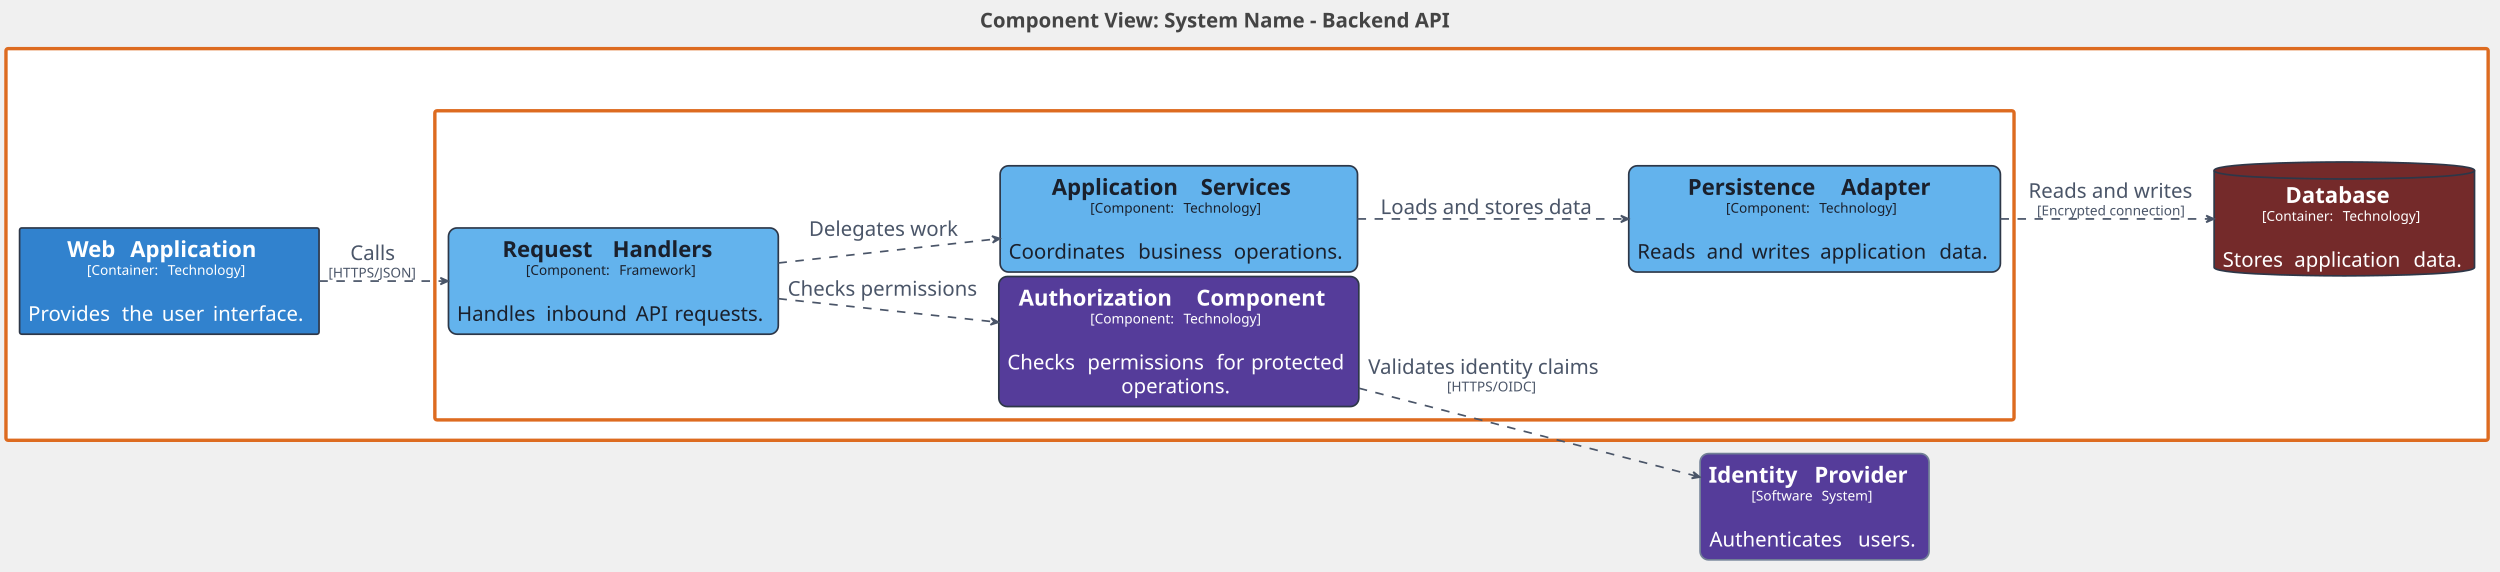
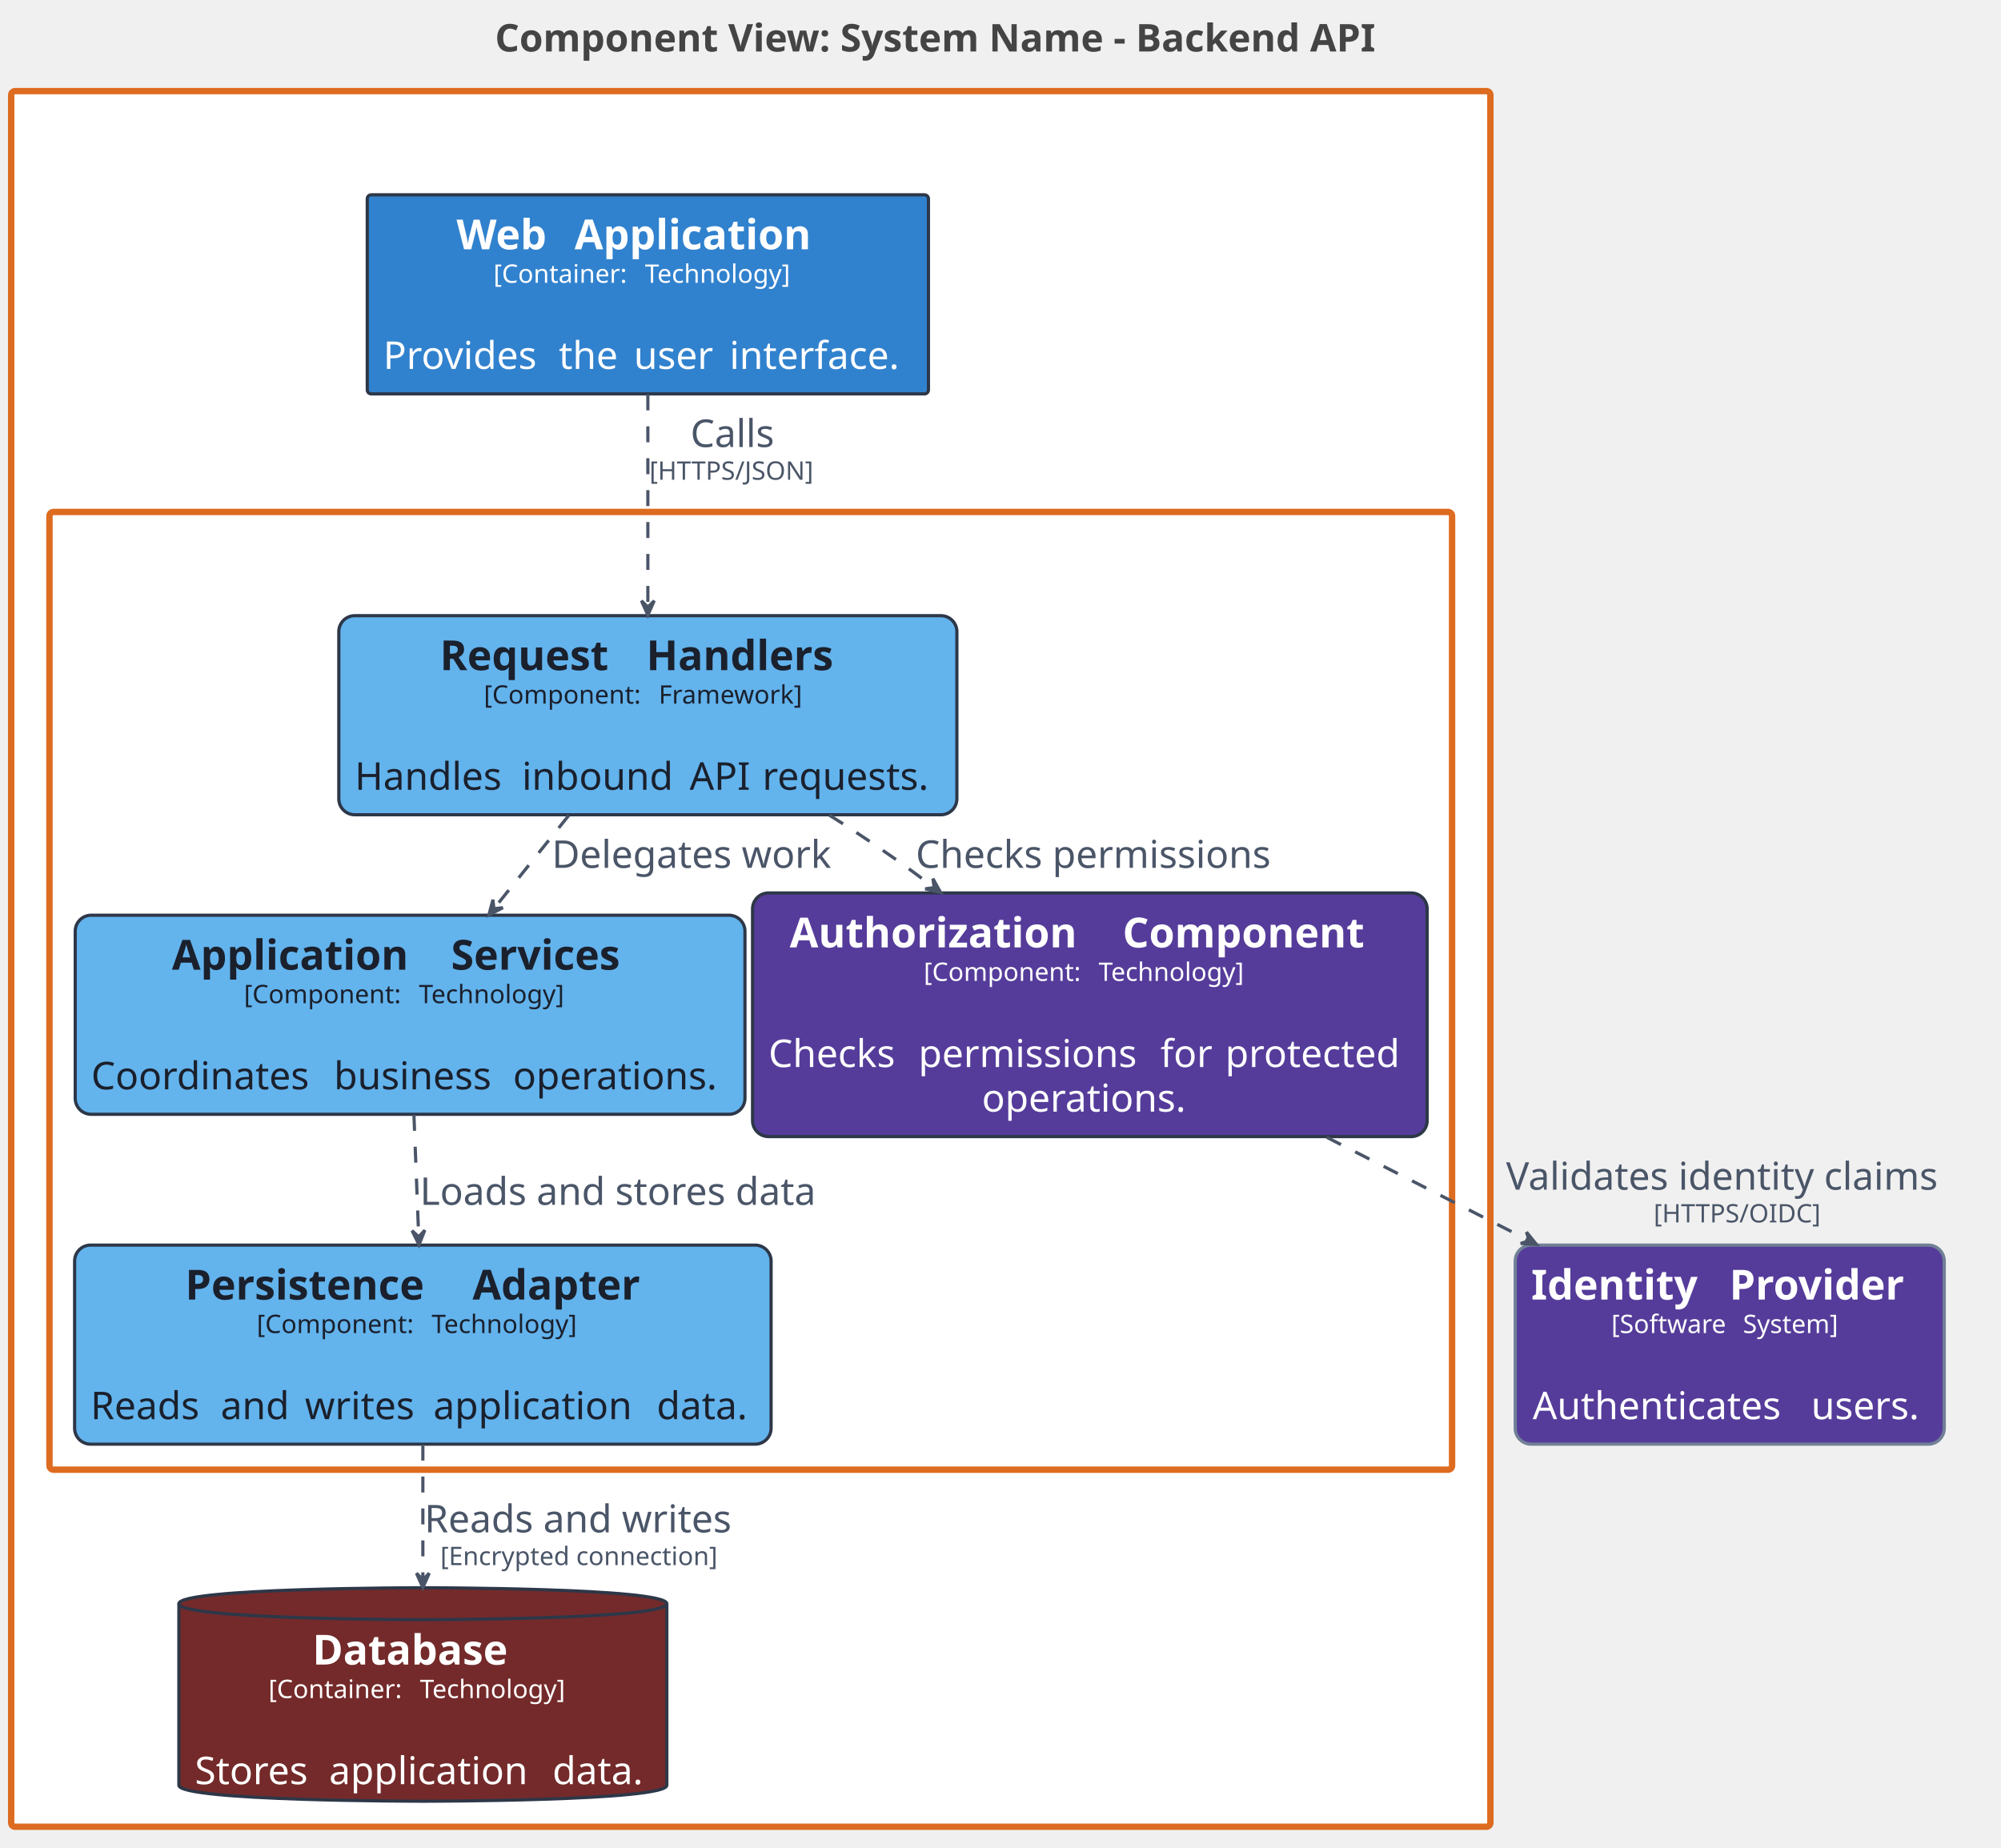
- <svg xmlns="http://www.w3.org/2000/svg" contentStyleType="text/css" data-diagram-type="DESCRIPTION" height="671px" preserveAspectRatio="none" style="width:2936px;height:671px;background:#FFFFFF;" version="1.1" viewBox="0 0 2936 671" width="2936px" zoomAndPan="magnify">
+ <svg xmlns="http://www.w3.org/2000/svg" contentStyleType="text/css" data-diagram-type="DESCRIPTION" height="1158px" preserveAspectRatio="none" style="width:1254px;height:1158px;background:#FFFFFF;" version="1.1" viewBox="0 0 1254 1158" width="1254px" zoomAndPan="magnify">
  <defs />
  <g>
    <g class="title" data-source-line="1">
-       <text fill="#444444" font-family="sans-serif" font-size="24" font-weight="700" lengthAdjust="spacing" textLength="627.492" x="1150.789" y="32.277">Component View: System Name - Backend API</text>
+       <text fill="#444444" font-family="sans-serif" font-size="24" font-weight="700" lengthAdjust="spacing" textLength="627.492" x="310.195" y="32.277">Component View: System Name - Backend API</text>
    </g>
    <g class="cluster" data-qualified-name="System Name.n.size.16..Software System...size." data-source-line="111" id="ent0003">
-       <rect fill="#FFFFFF" height="460" rx="2.5" ry="2.5" style="stroke:#DD6B20;stroke-width:4;" width="2915.07" x="7" y="57.098" />
-       <text fill="#FFFFFF" font-family="sans-serif" font-size="24" font-weight="700" lengthAdjust="spacing" textLength="185.894" x="1371.588" y="81.375">System Name</text>
-       <text fill="#FFFFFF" font-family="sans-serif" font-size="16" font-weight="700" lengthAdjust="spacing" textLength="168.289" x="1380.39" y="101.887">[Software System]</text>
+       <rect fill="#FFFFFF" height="1087.77" rx="2.5" ry="2.5" style="stroke:#DD6B20;stroke-width:4;" width="927" x="7" y="57.098" />
+       <text fill="#FFFFFF" font-family="sans-serif" font-size="24" font-weight="700" lengthAdjust="spacing" textLength="185.894" x="377.553" y="81.375">System Name</text>
+       <text fill="#FFFFFF" font-family="sans-serif" font-size="16" font-weight="700" lengthAdjust="spacing" textLength="168.289" x="386.356" y="101.887">[Software System]</text>
    </g>
    <g class="cluster" data-qualified-name="System Name.n.size.16..Software System...size..Backend API.n.size.16..Container. Technology...size." data-source-line="112" id="ent0004">
-       <rect fill="#FFFFFF" height="363" rx="2.5" ry="2.5" style="stroke:#DD6B20;stroke-width:4;" width="1854.58" x="510.69" y="130.098" />
-       <text fill="#FFFFFF" font-family="sans-serif" font-size="24" font-weight="700" lengthAdjust="spacing" textLength="168.668" x="1353.646" y="154.375">Backend API</text>
-       <text fill="#FFFFFF" font-family="sans-serif" font-size="16" font-weight="700" lengthAdjust="spacing" textLength="218.164" x="1328.898" y="174.887">[Container: Technology]</text>
+       <rect fill="#FFFFFF" height="600.23" rx="2.5" ry="2.5" style="stroke:#DD6B20;stroke-width:4;" width="879" x="31" y="320.868" />
+       <text fill="#FFFFFF" font-family="sans-serif" font-size="24" font-weight="700" lengthAdjust="spacing" textLength="168.668" x="386.166" y="345.145">Backend API</text>
+       <text fill="#FFFFFF" font-family="sans-serif" font-size="16" font-weight="700" lengthAdjust="spacing" textLength="218.164" x="361.418" y="365.657">[Container: Technology]</text>
    </g>
    <g class="entity" data-qualified-name="System Name.n.size.16..Software System...size..SystemName.WebApplication" data-source-line="119" id="ent0009">
-       <rect fill="#3182CE" height="124.766" rx="2.5" ry="2.5" style="stroke:#2D3748;stroke-width:2;" width="351.688" x="23" y="267.708" />
-       <text fill="#FFFFFF" font-family="sans-serif" font-size="26" font-weight="700" lengthAdjust="spacing" textLength="64.924" x="78.936" y="301.841">Web</text>
-       <text fill="#FFFFFF" font-family="sans-serif" font-size="26" font-weight="700" lengthAdjust="spacing" textLength="9.052" x="143.86" y="301.841"> </text>
-       <text fill="#FFFFFF" font-family="sans-serif" font-size="26" font-weight="700" lengthAdjust="spacing" textLength="165.839" x="152.912" y="301.841">Application</text>
-       <text fill="#FFFFFF" font-family="sans-serif" font-size="16" lengthAdjust="spacing" textLength="89.82" x="102.098" y="322.825">[Container:</text>
-       <text fill="#FFFFFF" font-family="sans-serif" font-size="16" lengthAdjust="spacing" textLength="5.086" x="191.918" y="322.825"> </text>
-       <text fill="#FFFFFF" font-family="sans-serif" font-size="16" lengthAdjust="spacing" textLength="98.586" x="197.004" y="322.825">Technology]</text>
-       <text fill="#FFFFFF" font-family="sans-serif" font-size="24" lengthAdjust="spacing" textLength="7.629" x="195.029" y="348.876"> </text>
-       <text fill="#FFFFFF" font-family="sans-serif" font-size="24" lengthAdjust="spacing" textLength="102.398" x="33" y="376.813">Provides</text>
-       <text fill="#FFFFFF" font-family="sans-serif" font-size="24" lengthAdjust="spacing" textLength="7.629" x="135.398" y="376.813"> </text>
-       <text fill="#FFFFFF" font-family="sans-serif" font-size="24" lengthAdjust="spacing" textLength="39.387" x="143.027" y="376.813">the</text>
-       <text fill="#FFFFFF" font-family="sans-serif" font-size="24" lengthAdjust="spacing" textLength="7.629" x="182.414" y="376.813"> </text>
-       <text fill="#FFFFFF" font-family="sans-serif" font-size="24" lengthAdjust="spacing" textLength="52.348" x="190.043" y="376.813">user</text>
-       <text fill="#FFFFFF" font-family="sans-serif" font-size="24" lengthAdjust="spacing" textLength="7.629" x="242.391" y="376.813"> </text>
-       <text fill="#FFFFFF" font-family="sans-serif" font-size="24" lengthAdjust="spacing" textLength="114.668" x="250.019" y="376.813">interface.</text>
+       <rect fill="#3182CE" height="124.766" rx="2.5" ry="2.5" style="stroke:#2D3748;stroke-width:2;" width="351.688" x="230.16" y="122.098" />
+       <text fill="#FFFFFF" font-family="sans-serif" font-size="26" font-weight="700" lengthAdjust="spacing" textLength="64.924" x="286.096" y="156.231">Web</text>
+       <text fill="#FFFFFF" font-family="sans-serif" font-size="26" font-weight="700" lengthAdjust="spacing" textLength="9.052" x="351.02" y="156.231"> </text>
+       <text fill="#FFFFFF" font-family="sans-serif" font-size="26" font-weight="700" lengthAdjust="spacing" textLength="165.839" x="360.072" y="156.231">Application</text>
+       <text fill="#FFFFFF" font-family="sans-serif" font-size="16" lengthAdjust="spacing" textLength="89.82" x="309.258" y="177.215">[Container:</text>
+       <text fill="#FFFFFF" font-family="sans-serif" font-size="16" lengthAdjust="spacing" textLength="5.086" x="399.078" y="177.215"> </text>
+       <text fill="#FFFFFF" font-family="sans-serif" font-size="16" lengthAdjust="spacing" textLength="98.586" x="404.164" y="177.215">Technology]</text>
+       <text fill="#FFFFFF" font-family="sans-serif" font-size="24" lengthAdjust="spacing" textLength="7.629" x="402.189" y="203.266"> </text>
+       <text fill="#FFFFFF" font-family="sans-serif" font-size="24" lengthAdjust="spacing" textLength="102.398" x="240.16" y="231.203">Provides</text>
+       <text fill="#FFFFFF" font-family="sans-serif" font-size="24" lengthAdjust="spacing" textLength="7.629" x="342.558" y="231.203"> </text>
+       <text fill="#FFFFFF" font-family="sans-serif" font-size="24" lengthAdjust="spacing" textLength="39.387" x="350.187" y="231.203">the</text>
+       <text fill="#FFFFFF" font-family="sans-serif" font-size="24" lengthAdjust="spacing" textLength="7.629" x="389.574" y="231.203"> </text>
+       <text fill="#FFFFFF" font-family="sans-serif" font-size="24" lengthAdjust="spacing" textLength="52.348" x="397.203" y="231.203">user</text>
+       <text fill="#FFFFFF" font-family="sans-serif" font-size="24" lengthAdjust="spacing" textLength="7.629" x="449.551" y="231.203"> </text>
+       <text fill="#FFFFFF" font-family="sans-serif" font-size="24" lengthAdjust="spacing" textLength="114.668" x="457.18" y="231.203">interface.</text>
    </g>
    <g class="entity" data-qualified-name="System Name.n.size.16..Software System...size..SystemName.Database" data-source-line="120" id="ent0010">
-       <path d="M2600.27,200.208 C2600.27,190.208 2753.168,190.208 2753.168,190.208 C2753.168,190.208 2906.067,190.208 2906.067,200.208 L2906.067,313.973 C2906.067,323.973 2753.168,323.973 2753.168,323.973 C2753.168,323.973 2600.27,323.973 2600.27,313.973 L2600.27,200.208" fill="#742A2A" style="stroke:#2D3748;stroke-width:2;" />
-       <path d="M2600.27,200.208 C2600.27,210.208 2753.168,210.208 2753.168,210.208 C2753.168,210.208 2906.067,210.208 2906.067,200.208" fill="none" style="stroke:#2D3748;stroke-width:2;" />
-       <text fill="#FFFFFF" font-family="sans-serif" font-size="26" font-weight="700" lengthAdjust="spacing" textLength="138.366" x="2683.985" y="238.341">Database</text>
-       <text fill="#FFFFFF" font-family="sans-serif" font-size="16" lengthAdjust="spacing" textLength="89.82" x="2656.422" y="259.325">[Container:</text>
-       <text fill="#FFFFFF" font-family="sans-serif" font-size="16" lengthAdjust="spacing" textLength="5.086" x="2746.243" y="259.325"> </text>
-       <text fill="#FFFFFF" font-family="sans-serif" font-size="16" lengthAdjust="spacing" textLength="98.586" x="2751.329" y="259.325">Technology]</text>
-       <text fill="#FFFFFF" font-family="sans-serif" font-size="24" lengthAdjust="spacing" textLength="7.629" x="2749.354" y="285.376"> </text>
-       <text fill="#FFFFFF" font-family="sans-serif" font-size="24" lengthAdjust="spacing" textLength="76.465" x="2610.27" y="313.313">Stores</text>
-       <text fill="#FFFFFF" font-family="sans-serif" font-size="24" lengthAdjust="spacing" textLength="7.629" x="2686.735" y="313.313"> </text>
-       <text fill="#FFFFFF" font-family="sans-serif" font-size="24" lengthAdjust="spacing" textLength="132.387" x="2694.364" y="313.313">application</text>
-       <text fill="#FFFFFF" font-family="sans-serif" font-size="24" lengthAdjust="spacing" textLength="7.629" x="2826.751" y="313.313"> </text>
-       <text fill="#FFFFFF" font-family="sans-serif" font-size="24" lengthAdjust="spacing" textLength="61.688" x="2834.379" y="313.313">data.</text>
+       <path d="M112.1,1005.098 C112.1,995.098 264.998,995.098 264.998,995.098 C264.998,995.098 417.897,995.098 417.897,1005.098 L417.897,1118.863 C417.897,1128.863 264.998,1128.863 264.998,1128.863 C264.998,1128.863 112.1,1128.863 112.1,1118.863 L112.1,1005.098" fill="#742A2A" style="stroke:#2D3748;stroke-width:2;" />
+       <path d="M112.1,1005.098 C112.1,1015.098 264.998,1015.098 264.998,1015.098 C264.998,1015.098 417.897,1015.098 417.897,1005.098" fill="none" style="stroke:#2D3748;stroke-width:2;" />
+       <text fill="#FFFFFF" font-family="sans-serif" font-size="26" font-weight="700" lengthAdjust="spacing" textLength="138.366" x="195.815" y="1043.231">Database</text>
+       <text fill="#FFFFFF" font-family="sans-serif" font-size="16" lengthAdjust="spacing" textLength="89.82" x="168.252" y="1064.215">[Container:</text>
+       <text fill="#FFFFFF" font-family="sans-serif" font-size="16" lengthAdjust="spacing" textLength="5.086" x="258.073" y="1064.215"> </text>
+       <text fill="#FFFFFF" font-family="sans-serif" font-size="16" lengthAdjust="spacing" textLength="98.586" x="263.159" y="1064.215">Technology]</text>
+       <text fill="#FFFFFF" font-family="sans-serif" font-size="24" lengthAdjust="spacing" textLength="7.629" x="261.184" y="1090.266"> </text>
+       <text fill="#FFFFFF" font-family="sans-serif" font-size="24" lengthAdjust="spacing" textLength="76.465" x="122.1" y="1118.203">Stores</text>
+       <text fill="#FFFFFF" font-family="sans-serif" font-size="24" lengthAdjust="spacing" textLength="7.629" x="198.565" y="1118.203"> </text>
+       <text fill="#FFFFFF" font-family="sans-serif" font-size="24" lengthAdjust="spacing" textLength="132.387" x="206.194" y="1118.203">application</text>
+       <text fill="#FFFFFF" font-family="sans-serif" font-size="24" lengthAdjust="spacing" textLength="7.629" x="338.58" y="1118.203"> </text>
+       <text fill="#FFFFFF" font-family="sans-serif" font-size="24" lengthAdjust="spacing" textLength="61.688" x="346.209" y="1118.203">data.</text>
    </g>
    <g class="entity" data-qualified-name="System Name.n.size.16..Software System...size..Backend API.n.size.16..Container. Technology...size..SystemName.BackendAPI.RequestHandlers" data-source-line="113" id="ent0005">
-       <rect fill="#63B3ED" height="124.766" rx="10" ry="10" style="stroke:#2D3748;stroke-width:2;" width="387.336" x="526.69" y="267.708" />
-       <text fill="#1A202C" font-family="sans-serif" font-size="26" font-weight="700" lengthAdjust="spacing" textLength="120.314" x="590.041" y="301.841">Request</text>
-       <text fill="#1A202C" font-family="sans-serif" font-size="26" font-weight="700" lengthAdjust="spacing" textLength="9.052" x="710.354" y="301.841"> </text>
-       <text fill="#1A202C" font-family="sans-serif" font-size="26" font-weight="700" lengthAdjust="spacing" textLength="131.269" x="719.406" y="301.841">Handlers</text>
-       <text fill="#1A202C" font-family="sans-serif" font-size="16" lengthAdjust="spacing" textLength="104.523" x="617.565" y="322.825">[Component:</text>
-       <text fill="#1A202C" font-family="sans-serif" font-size="16" lengthAdjust="spacing" textLength="5.086" x="722.088" y="322.825"> </text>
-       <text fill="#1A202C" font-family="sans-serif" font-size="16" lengthAdjust="spacing" textLength="95.977" x="727.174" y="322.825">Framework]</text>
-       <text fill="#1A202C" font-family="sans-serif" font-size="24" lengthAdjust="spacing" textLength="7.629" x="716.543" y="348.876"> </text>
-       <text fill="#1A202C" font-family="sans-serif" font-size="24" lengthAdjust="spacing" textLength="97.137" x="536.69" y="376.813">Handles</text>
-       <text fill="#1A202C" font-family="sans-serif" font-size="24" lengthAdjust="spacing" textLength="7.629" x="633.827" y="376.813"> </text>
-       <text fill="#1A202C" font-family="sans-serif" font-size="24" lengthAdjust="spacing" textLength="97.453" x="641.456" y="376.813">inbound</text>
-       <text fill="#1A202C" font-family="sans-serif" font-size="24" lengthAdjust="spacing" textLength="7.629" x="738.909" y="376.813"> </text>
-       <text fill="#1A202C" font-family="sans-serif" font-size="24" lengthAdjust="spacing" textLength="37.969" x="746.538" y="376.813">API</text>
-       <text fill="#1A202C" font-family="sans-serif" font-size="24" lengthAdjust="spacing" textLength="7.629" x="784.506" y="376.813"> </text>
-       <text fill="#1A202C" font-family="sans-serif" font-size="24" lengthAdjust="spacing" textLength="111.891" x="792.135" y="376.813">requests.</text>
+       <rect fill="#63B3ED" height="124.766" rx="10" ry="10" style="stroke:#2D3748;stroke-width:2;" width="387.336" x="212.33" y="385.868" />
+       <text fill="#1A202C" font-family="sans-serif" font-size="26" font-weight="700" lengthAdjust="spacing" textLength="120.314" x="275.681" y="420.001">Request</text>
+       <text fill="#1A202C" font-family="sans-serif" font-size="26" font-weight="700" lengthAdjust="spacing" textLength="9.052" x="395.994" y="420.001"> </text>
+       <text fill="#1A202C" font-family="sans-serif" font-size="26" font-weight="700" lengthAdjust="spacing" textLength="131.269" x="405.046" y="420.001">Handlers</text>
+       <text fill="#1A202C" font-family="sans-serif" font-size="16" lengthAdjust="spacing" textLength="104.523" x="303.205" y="440.985">[Component:</text>
+       <text fill="#1A202C" font-family="sans-serif" font-size="16" lengthAdjust="spacing" textLength="5.086" x="407.728" y="440.985"> </text>
+       <text fill="#1A202C" font-family="sans-serif" font-size="16" lengthAdjust="spacing" textLength="95.977" x="412.814" y="440.985">Framework]</text>
+       <text fill="#1A202C" font-family="sans-serif" font-size="24" lengthAdjust="spacing" textLength="7.629" x="402.183" y="467.036"> </text>
+       <text fill="#1A202C" font-family="sans-serif" font-size="24" lengthAdjust="spacing" textLength="97.137" x="222.33" y="494.973">Handles</text>
+       <text fill="#1A202C" font-family="sans-serif" font-size="24" lengthAdjust="spacing" textLength="7.629" x="319.467" y="494.973"> </text>
+       <text fill="#1A202C" font-family="sans-serif" font-size="24" lengthAdjust="spacing" textLength="97.453" x="327.096" y="494.973">inbound</text>
+       <text fill="#1A202C" font-family="sans-serif" font-size="24" lengthAdjust="spacing" textLength="7.629" x="424.549" y="494.973"> </text>
+       <text fill="#1A202C" font-family="sans-serif" font-size="24" lengthAdjust="spacing" textLength="37.969" x="432.178" y="494.973">API</text>
+       <text fill="#1A202C" font-family="sans-serif" font-size="24" lengthAdjust="spacing" textLength="7.629" x="470.146" y="494.973"> </text>
+       <text fill="#1A202C" font-family="sans-serif" font-size="24" lengthAdjust="spacing" textLength="111.891" x="477.775" y="494.973">requests.</text>
    </g>
    <g class="entity" data-qualified-name="System Name.n.size.16..Software System...size..Backend API.n.size.16..Container. Technology...size..SystemName.BackendAPI.ApplicationServices" data-source-line="114" id="ent0006">
-       <rect fill="#63B3ED" height="124.766" rx="10" ry="10" style="stroke:#2D3748;stroke-width:2;" width="419.715" x="1174.55" y="194.708" />
-       <text fill="#1A202C" font-family="sans-serif" font-size="26" font-weight="700" lengthAdjust="spacing" textLength="165.839" x="1235.18" y="228.841">Application</text>
-       <text fill="#1A202C" font-family="sans-serif" font-size="26" font-weight="700" lengthAdjust="spacing" textLength="9.052" x="1401.019" y="228.841"> </text>
-       <text fill="#1A202C" font-family="sans-serif" font-size="26" font-weight="700" lengthAdjust="spacing" textLength="123.564" x="1410.071" y="228.841">Services</text>
-       <text fill="#1A202C" font-family="sans-serif" font-size="16" lengthAdjust="spacing" textLength="104.523" x="1280.31" y="249.825">[Component:</text>
-       <text fill="#1A202C" font-family="sans-serif" font-size="16" lengthAdjust="spacing" textLength="5.086" x="1384.833" y="249.825"> </text>
-       <text fill="#1A202C" font-family="sans-serif" font-size="16" lengthAdjust="spacing" textLength="98.586" x="1389.919" y="249.825">Technology]</text>
-       <text fill="#1A202C" font-family="sans-serif" font-size="24" lengthAdjust="spacing" textLength="7.629" x="1380.593" y="275.876"> </text>
-       <text fill="#1A202C" font-family="sans-serif" font-size="24" lengthAdjust="spacing" textLength="144.492" x="1184.55" y="303.813">Coordinates</text>
-       <text fill="#1A202C" font-family="sans-serif" font-size="24" lengthAdjust="spacing" textLength="7.629" x="1329.042" y="303.813"> </text>
-       <text fill="#1A202C" font-family="sans-serif" font-size="24" lengthAdjust="spacing" textLength="104.602" x="1336.671" y="303.813">business</text>
-       <text fill="#1A202C" font-family="sans-serif" font-size="24" lengthAdjust="spacing" textLength="7.629" x="1441.273" y="303.813"> </text>
-       <text fill="#1A202C" font-family="sans-serif" font-size="24" lengthAdjust="spacing" textLength="135.363" x="1448.902" y="303.813">operations.</text>
+       <rect fill="#63B3ED" height="124.766" rx="10" ry="10" style="stroke:#2D3748;stroke-width:2;" width="419.715" x="47.14" y="573.598" />
+       <text fill="#1A202C" font-family="sans-serif" font-size="26" font-weight="700" lengthAdjust="spacing" textLength="165.839" x="107.77" y="607.731">Application</text>
+       <text fill="#1A202C" font-family="sans-serif" font-size="26" font-weight="700" lengthAdjust="spacing" textLength="9.052" x="273.609" y="607.731"> </text>
+       <text fill="#1A202C" font-family="sans-serif" font-size="26" font-weight="700" lengthAdjust="spacing" textLength="123.564" x="282.661" y="607.731">Services</text>
+       <text fill="#1A202C" font-family="sans-serif" font-size="16" lengthAdjust="spacing" textLength="104.523" x="152.9" y="628.715">[Component:</text>
+       <text fill="#1A202C" font-family="sans-serif" font-size="16" lengthAdjust="spacing" textLength="5.086" x="257.423" y="628.715"> </text>
+       <text fill="#1A202C" font-family="sans-serif" font-size="16" lengthAdjust="spacing" textLength="98.586" x="262.509" y="628.715">Technology]</text>
+       <text fill="#1A202C" font-family="sans-serif" font-size="24" lengthAdjust="spacing" textLength="7.629" x="253.183" y="654.766"> </text>
+       <text fill="#1A202C" font-family="sans-serif" font-size="24" lengthAdjust="spacing" textLength="144.492" x="57.14" y="682.703">Coordinates</text>
+       <text fill="#1A202C" font-family="sans-serif" font-size="24" lengthAdjust="spacing" textLength="7.629" x="201.632" y="682.703"> </text>
+       <text fill="#1A202C" font-family="sans-serif" font-size="24" lengthAdjust="spacing" textLength="104.602" x="209.261" y="682.703">business</text>
+       <text fill="#1A202C" font-family="sans-serif" font-size="24" lengthAdjust="spacing" textLength="7.629" x="313.863" y="682.703"> </text>
+       <text fill="#1A202C" font-family="sans-serif" font-size="24" lengthAdjust="spacing" textLength="135.363" x="321.492" y="682.703">operations.</text>
    </g>
    <g class="entity" data-qualified-name="System Name.n.size.16..Software System...size..Backend API.n.size.16..Container. Technology...size..SystemName.BackendAPI.PersistenceAdapter" data-source-line="115" id="ent0007">
-       <rect fill="#63B3ED" height="124.766" rx="10" ry="10" style="stroke:#2D3748;stroke-width:2;" width="436.473" x="1912.8" y="194.708" />
-       <text fill="#1A202C" font-family="sans-serif" font-size="26" font-weight="700" lengthAdjust="spacing" textLength="170.993" x="1982.127" y="228.841">Persistence</text>
-       <text fill="#1A202C" font-family="sans-serif" font-size="26" font-weight="700" lengthAdjust="spacing" textLength="9.052" x="2153.12" y="228.841"> </text>
-       <text fill="#1A202C" font-family="sans-serif" font-size="26" font-weight="700" lengthAdjust="spacing" textLength="117.774" x="2162.172" y="228.841">Adapter</text>
-       <text fill="#1A202C" font-family="sans-serif" font-size="16" lengthAdjust="spacing" textLength="104.523" x="2026.939" y="249.825">[Component:</text>
-       <text fill="#1A202C" font-family="sans-serif" font-size="16" lengthAdjust="spacing" textLength="5.086" x="2131.462" y="249.825"> </text>
-       <text fill="#1A202C" font-family="sans-serif" font-size="16" lengthAdjust="spacing" textLength="98.586" x="2136.548" y="249.825">Technology]</text>
-       <text fill="#1A202C" font-family="sans-serif" font-size="24" lengthAdjust="spacing" textLength="7.629" x="2127.222" y="275.876"> </text>
-       <text fill="#1A202C" font-family="sans-serif" font-size="24" lengthAdjust="spacing" textLength="73.887" x="1922.8" y="303.813">Reads</text>
-       <text fill="#1A202C" font-family="sans-serif" font-size="24" lengthAdjust="spacing" textLength="7.629" x="1996.687" y="303.813"> </text>
-       <text fill="#1A202C" font-family="sans-serif" font-size="24" lengthAdjust="spacing" textLength="45.152" x="2004.316" y="303.813">and</text>
-       <text fill="#1A202C" font-family="sans-serif" font-size="24" lengthAdjust="spacing" textLength="7.629" x="2049.468" y="303.813"> </text>
-       <text fill="#1A202C" font-family="sans-serif" font-size="24" lengthAdjust="spacing" textLength="72.844" x="2057.097" y="303.813">writes</text>
-       <text fill="#1A202C" font-family="sans-serif" font-size="24" lengthAdjust="spacing" textLength="7.629" x="2129.941" y="303.813"> </text>
-       <text fill="#1A202C" font-family="sans-serif" font-size="24" lengthAdjust="spacing" textLength="132.387" x="2137.57" y="303.813">application</text>
-       <text fill="#1A202C" font-family="sans-serif" font-size="24" lengthAdjust="spacing" textLength="7.629" x="2269.956" y="303.813"> </text>
-       <text fill="#1A202C" font-family="sans-serif" font-size="24" lengthAdjust="spacing" textLength="61.688" x="2277.585" y="303.813">data.</text>
+       <rect fill="#63B3ED" height="124.766" rx="10" ry="10" style="stroke:#2D3748;stroke-width:2;" width="436.473" x="46.76" y="780.338" />
+       <text fill="#1A202C" font-family="sans-serif" font-size="26" font-weight="700" lengthAdjust="spacing" textLength="170.993" x="116.087" y="814.471">Persistence</text>
+       <text fill="#1A202C" font-family="sans-serif" font-size="26" font-weight="700" lengthAdjust="spacing" textLength="9.052" x="287.08" y="814.471"> </text>
+       <text fill="#1A202C" font-family="sans-serif" font-size="26" font-weight="700" lengthAdjust="spacing" textLength="117.774" x="296.132" y="814.471">Adapter</text>
+       <text fill="#1A202C" font-family="sans-serif" font-size="16" lengthAdjust="spacing" textLength="104.523" x="160.899" y="835.455">[Component:</text>
+       <text fill="#1A202C" font-family="sans-serif" font-size="16" lengthAdjust="spacing" textLength="5.086" x="265.422" y="835.455"> </text>
+       <text fill="#1A202C" font-family="sans-serif" font-size="16" lengthAdjust="spacing" textLength="98.586" x="270.508" y="835.455">Technology]</text>
+       <text fill="#1A202C" font-family="sans-serif" font-size="24" lengthAdjust="spacing" textLength="7.629" x="261.182" y="861.506"> </text>
+       <text fill="#1A202C" font-family="sans-serif" font-size="24" lengthAdjust="spacing" textLength="73.887" x="56.76" y="889.443">Reads</text>
+       <text fill="#1A202C" font-family="sans-serif" font-size="24" lengthAdjust="spacing" textLength="7.629" x="130.647" y="889.443"> </text>
+       <text fill="#1A202C" font-family="sans-serif" font-size="24" lengthAdjust="spacing" textLength="45.152" x="138.276" y="889.443">and</text>
+       <text fill="#1A202C" font-family="sans-serif" font-size="24" lengthAdjust="spacing" textLength="7.629" x="183.428" y="889.443"> </text>
+       <text fill="#1A202C" font-family="sans-serif" font-size="24" lengthAdjust="spacing" textLength="72.844" x="191.057" y="889.443">writes</text>
+       <text fill="#1A202C" font-family="sans-serif" font-size="24" lengthAdjust="spacing" textLength="7.629" x="263.901" y="889.443"> </text>
+       <text fill="#1A202C" font-family="sans-serif" font-size="24" lengthAdjust="spacing" textLength="132.387" x="271.529" y="889.443">application</text>
+       <text fill="#1A202C" font-family="sans-serif" font-size="24" lengthAdjust="spacing" textLength="7.629" x="403.916" y="889.443"> </text>
+       <text fill="#1A202C" font-family="sans-serif" font-size="24" lengthAdjust="spacing" textLength="61.688" x="411.545" y="889.443">data.</text>
    </g>
    <g class="entity" data-qualified-name="System Name.n.size.16..Software System...size..Backend API.n.size.16..Container. Technology...size..SystemName.BackendAPI.AuthorizationComponent" data-source-line="116" id="ent0008">
-       <rect fill="#553C9A" height="152.703" rx="10" ry="10" style="stroke:#2D3748;stroke-width:2;" width="422.773" x="1173.02" y="324.748" />
-       <text fill="#FFFFFF" font-family="sans-serif" font-size="26" font-weight="700" lengthAdjust="spacing" textLength="199.558" x="1196.307" y="358.881">Authorization</text>
-       <text fill="#FFFFFF" font-family="sans-serif" font-size="26" font-weight="700" lengthAdjust="spacing" textLength="9.052" x="1395.864" y="358.881"> </text>
-       <text fill="#FFFFFF" font-family="sans-serif" font-size="26" font-weight="700" lengthAdjust="spacing" textLength="167.591" x="1404.916" y="358.881">Component</text>
-       <text fill="#FFFFFF" font-family="sans-serif" font-size="16" lengthAdjust="spacing" textLength="104.523" x="1280.309" y="379.865">[Component:</text>
-       <text fill="#FFFFFF" font-family="sans-serif" font-size="16" lengthAdjust="spacing" textLength="5.086" x="1384.832" y="379.865"> </text>
-       <text fill="#FFFFFF" font-family="sans-serif" font-size="16" lengthAdjust="spacing" textLength="98.586" x="1389.918" y="379.865">Technology]</text>
-       <text fill="#FFFFFF" font-family="sans-serif" font-size="24" lengthAdjust="spacing" textLength="7.629" x="1380.592" y="405.916"> </text>
-       <text fill="#FFFFFF" font-family="sans-serif" font-size="24" lengthAdjust="spacing" textLength="86.332" x="1183.02" y="433.853">Checks</text>
-       <text fill="#FFFFFF" font-family="sans-serif" font-size="24" lengthAdjust="spacing" textLength="7.629" x="1269.352" y="433.853"> </text>
-       <text fill="#FFFFFF" font-family="sans-serif" font-size="24" lengthAdjust="spacing" textLength="143.988" x="1276.981" y="433.853">permissions</text>
-       <text fill="#FFFFFF" font-family="sans-serif" font-size="24" lengthAdjust="spacing" textLength="7.629" x="1420.969" y="433.853"> </text>
-       <text fill="#FFFFFF" font-family="sans-serif" font-size="24" lengthAdjust="spacing" textLength="33" x="1428.598" y="433.853">for</text>
-       <text fill="#FFFFFF" font-family="sans-serif" font-size="24" lengthAdjust="spacing" textLength="7.629" x="1461.598" y="433.853"> </text>
-       <text fill="#FFFFFF" font-family="sans-serif" font-size="24" lengthAdjust="spacing" textLength="116.566" x="1469.227" y="433.853">protected</text>
-       <text fill="#FFFFFF" font-family="sans-serif" font-size="24" lengthAdjust="spacing" textLength="135.363" x="1316.725" y="461.791">operations.</text>
+       <rect fill="#553C9A" height="152.703" rx="10" ry="10" style="stroke:#2D3748;stroke-width:2;" width="422.773" x="471.61" y="559.638" />
+       <text fill="#FFFFFF" font-family="sans-serif" font-size="26" font-weight="700" lengthAdjust="spacing" textLength="199.558" x="494.897" y="593.771">Authorization</text>
+       <text fill="#FFFFFF" font-family="sans-serif" font-size="26" font-weight="700" lengthAdjust="spacing" textLength="9.052" x="694.454" y="593.771"> </text>
+       <text fill="#FFFFFF" font-family="sans-serif" font-size="26" font-weight="700" lengthAdjust="spacing" textLength="167.591" x="703.506" y="593.771">Component</text>
+       <text fill="#FFFFFF" font-family="sans-serif" font-size="16" lengthAdjust="spacing" textLength="104.523" x="578.899" y="614.755">[Component:</text>
+       <text fill="#FFFFFF" font-family="sans-serif" font-size="16" lengthAdjust="spacing" textLength="5.086" x="683.423" y="614.755"> </text>
+       <text fill="#FFFFFF" font-family="sans-serif" font-size="16" lengthAdjust="spacing" textLength="98.586" x="688.508" y="614.755">Technology]</text>
+       <text fill="#FFFFFF" font-family="sans-serif" font-size="24" lengthAdjust="spacing" textLength="7.629" x="679.182" y="640.806"> </text>
+       <text fill="#FFFFFF" font-family="sans-serif" font-size="24" lengthAdjust="spacing" textLength="86.332" x="481.61" y="668.743">Checks</text>
+       <text fill="#FFFFFF" font-family="sans-serif" font-size="24" lengthAdjust="spacing" textLength="7.629" x="567.942" y="668.743"> </text>
+       <text fill="#FFFFFF" font-family="sans-serif" font-size="24" lengthAdjust="spacing" textLength="143.988" x="575.571" y="668.743">permissions</text>
+       <text fill="#FFFFFF" font-family="sans-serif" font-size="24" lengthAdjust="spacing" textLength="7.629" x="719.559" y="668.743"> </text>
+       <text fill="#FFFFFF" font-family="sans-serif" font-size="24" lengthAdjust="spacing" textLength="33" x="727.188" y="668.743">for</text>
+       <text fill="#FFFFFF" font-family="sans-serif" font-size="24" lengthAdjust="spacing" textLength="7.629" x="760.188" y="668.743"> </text>
+       <text fill="#FFFFFF" font-family="sans-serif" font-size="24" lengthAdjust="spacing" textLength="116.566" x="767.817" y="668.743">protected</text>
+       <text fill="#FFFFFF" font-family="sans-serif" font-size="24" lengthAdjust="spacing" textLength="135.363" x="615.315" y="696.681">operations.</text>
    </g>
    <g class="entity" data-qualified-name="IdentityProvider" data-source-line="109" id="ent0002">
-       <rect fill="#553C9A" height="124.766" rx="10" ry="10" style="stroke:#718096;stroke-width:2;" width="268.866" x="1996.6" y="532.708" />
-       <text fill="#FFFFFF" font-family="sans-serif" font-size="26" font-weight="700" lengthAdjust="spacing" textLength="115.147" x="2006.6" y="566.841">Identity</text>
-       <text fill="#FFFFFF" font-family="sans-serif" font-size="26" font-weight="700" lengthAdjust="spacing" textLength="9.052" x="2121.747" y="566.841"> </text>
-       <text fill="#FFFFFF" font-family="sans-serif" font-size="26" font-weight="700" lengthAdjust="spacing" textLength="124.668" x="2130.798" y="566.841">Provider</text>
-       <text fill="#FFFFFF" font-family="sans-serif" font-size="16" lengthAdjust="spacing" textLength="77.406" x="2056.834" y="587.825">[Software</text>
-       <text fill="#FFFFFF" font-family="sans-serif" font-size="16" lengthAdjust="spacing" textLength="5.086" x="2134.24" y="587.825"> </text>
-       <text fill="#FFFFFF" font-family="sans-serif" font-size="16" lengthAdjust="spacing" textLength="65.906" x="2139.326" y="587.825">System]</text>
-       <text fill="#FFFFFF" font-family="sans-serif" font-size="24" lengthAdjust="spacing" textLength="7.629" x="2127.219" y="613.876"> </text>
-       <text fill="#FFFFFF" font-family="sans-serif" font-size="24" lengthAdjust="spacing" textLength="166.887" x="2007.535" y="641.813">Authenticates</text>
-       <text fill="#FFFFFF" font-family="sans-serif" font-size="24" lengthAdjust="spacing" textLength="7.629" x="2174.422" y="641.813"> </text>
-       <text fill="#FFFFFF" font-family="sans-serif" font-size="24" lengthAdjust="spacing" textLength="72.481" x="2182.051" y="641.813">users.</text>
+       <rect fill="#553C9A" height="124.766" rx="10" ry="10" style="stroke:#718096;stroke-width:2;" width="268.866" x="949.57" y="780.338" />
+       <text fill="#FFFFFF" font-family="sans-serif" font-size="26" font-weight="700" lengthAdjust="spacing" textLength="115.147" x="959.57" y="814.471">Identity</text>
+       <text fill="#FFFFFF" font-family="sans-serif" font-size="26" font-weight="700" lengthAdjust="spacing" textLength="9.052" x="1074.716" y="814.471"> </text>
+       <text fill="#FFFFFF" font-family="sans-serif" font-size="26" font-weight="700" lengthAdjust="spacing" textLength="124.668" x="1083.768" y="814.471">Provider</text>
+       <text fill="#FFFFFF" font-family="sans-serif" font-size="16" lengthAdjust="spacing" textLength="77.406" x="1009.804" y="835.455">[Software</text>
+       <text fill="#FFFFFF" font-family="sans-serif" font-size="16" lengthAdjust="spacing" textLength="5.086" x="1087.21" y="835.455"> </text>
+       <text fill="#FFFFFF" font-family="sans-serif" font-size="16" lengthAdjust="spacing" textLength="65.906" x="1092.296" y="835.455">System]</text>
+       <text fill="#FFFFFF" font-family="sans-serif" font-size="24" lengthAdjust="spacing" textLength="7.629" x="1080.189" y="861.506"> </text>
+       <text fill="#FFFFFF" font-family="sans-serif" font-size="24" lengthAdjust="spacing" textLength="166.887" x="960.505" y="889.443">Authenticates</text>
+       <text fill="#FFFFFF" font-family="sans-serif" font-size="24" lengthAdjust="spacing" textLength="7.629" x="1127.392" y="889.443"> </text>
+       <text fill="#FFFFFF" font-family="sans-serif" font-size="24" lengthAdjust="spacing" textLength="72.481" x="1135.021" y="889.443">users.</text>
    </g>
    <g class="link" data-entity-1="ent0009" data-entity-2="ent0005" data-link-type="dependency" data-source-line="123" id="lnk11">
-       <path d="M375,330.098 C423.61,330.098 470.65,330.098 520.22,330.098" fill="none" id="SystemName.WebApplication-to-SystemName.BackendAPI.RequestHandlers" style="stroke:#4A5568;stroke-width:2;stroke-dasharray:10,10;" />
-       <polygon fill="#4A5568" points="526.22,330.098,517.22,326.098,521.22,330.098,517.22,334.098,526.22,330.098" style="stroke:#4A5568;stroke-width:2;" />
-       <text fill="#4A5568" font-family="sans-serif" font-size="24" lengthAdjust="spacing" textLength="57.305" x="411.385" y="305.375">Calls</text>
-       <text fill="#4A5568" font-family="sans-serif" font-size="16" lengthAdjust="spacing" textLength="108.695" x="385.69" y="325.887">[HTTPS/JSON]</text>
+       <path d="M406,247.188 C406,288.908 406,337.778 406,379.508" fill="none" id="SystemName.WebApplication-to-SystemName.BackendAPI.RequestHandlers" style="stroke:#4A5568;stroke-width:2;stroke-dasharray:10,10;" />
+       <polygon fill="#4A5568" points="406,385.508,410,376.508,406,380.508,402,376.508,406,385.508" style="stroke:#4A5568;stroke-width:2;" />
+       <text fill="#4A5568" font-family="sans-serif" font-size="24" lengthAdjust="spacing" textLength="57.305" x="432.695" y="280.145">Calls</text>
+       <text fill="#4A5568" font-family="sans-serif" font-size="16" lengthAdjust="spacing" textLength="108.695" x="407" y="300.657">[HTTPS/JSON]</text>
    </g>
    <g class="link" data-entity-1="ent0005" data-entity-2="ent0008" data-link-type="dependency" data-source-line="124" id="lnk12">
-       <path d="M914.18,350.778 C995.21,359.468 1083.724,368.958 1166.584,377.838" fill="none" id="SystemName.BackendAPI.RequestHandlers-to-SystemName.BackendAPI.AuthorizationComponent" style="stroke:#4A5568;stroke-width:2;stroke-dasharray:10,10;" />
-       <polygon fill="#4A5568" points="1172.55,378.478,1164.027,373.541,1167.579,377.945,1163.175,381.496,1172.55,378.478" style="stroke:#4A5568;stroke-width:2;" />
-       <text fill="#4A5568" font-family="sans-serif" font-size="24" lengthAdjust="spacing" textLength="237.949" x="925.02" y="347.335">Checks permissions</text>
+       <path d="M519.84,510.968 C525,514.168 530.08,517.398 535,520.638 C553.04,532.498 566.909,542.295 584.639,555.665" fill="none" id="SystemName.BackendAPI.RequestHandlers-to-SystemName.BackendAPI.AuthorizationComponent" style="stroke:#4A5568;stroke-width:2;stroke-dasharray:10,10;" />
+       <polygon fill="#4A5568" points="589.43,559.278,584.653,550.665,585.438,556.267,579.836,557.053,589.43,559.278" style="stroke:#4A5568;stroke-width:2;" />
+       <text fill="#4A5568" font-family="sans-serif" font-size="24" lengthAdjust="spacing" textLength="237.949" x="573.88" y="543.915">Checks permissions</text>
    </g>
    <g class="link" data-entity-1="ent0005" data-entity-2="ent0006" data-link-type="dependency" data-source-line="125" id="lnk13">
-       <path d="M914.18,308.838 C995.78,299.838 1085.066,289.996 1168.346,280.806" fill="none" id="SystemName.BackendAPI.RequestHandlers-to-SystemName.BackendAPI.ApplicationServices" style="stroke:#4A5568;stroke-width:2;stroke-dasharray:10,10;" />
-       <polygon fill="#4A5568" points="1174.31,280.148,1164.926,277.159,1169.34,280.696,1165.803,285.111,1174.31,280.148" style="stroke:#4A5568;stroke-width:2;" />
-       <text fill="#4A5568" font-family="sans-serif" font-size="24" lengthAdjust="spacing" textLength="187.008" x="950.02" y="277.065">Delegates work</text>
+       <path d="M356.39,511.098 C340.3,531.148 326.225,548.698 310.155,568.728" fill="none" id="SystemName.BackendAPI.RequestHandlers-to-SystemName.BackendAPI.ApplicationServices" style="stroke:#4A5568;stroke-width:2;stroke-dasharray:10,10;" />
+       <polygon fill="#4A5568" points="306.4,573.408,315.152,568.891,309.529,569.508,308.912,563.885,306.4,573.408" style="stroke:#4A5568;stroke-width:2;" />
+       <text fill="#4A5568" font-family="sans-serif" font-size="24" lengthAdjust="spacing" textLength="187.008" x="345.85" y="543.915">Delegates work</text>
    </g>
    <g class="link" data-entity-1="ent0006" data-entity-2="ent0007" data-link-type="dependency" data-source-line="126" id="lnk14">
-       <path d="M1594.31,257.098 C1693.58,257.098 1806.19,257.098 1906.54,257.098" fill="none" id="SystemName.BackendAPI.ApplicationServices-to-SystemName.BackendAPI.PersistenceAdapter" style="stroke:#4A5568;stroke-width:2;stroke-dasharray:10,10;" />
-       <polygon fill="#4A5568" points="1912.54,257.098,1903.54,253.098,1907.54,257.098,1903.54,261.098,1912.54,257.098" style="stroke:#4A5568;stroke-width:2;" />
-       <text fill="#4A5568" font-family="sans-serif" font-size="24" lengthAdjust="spacing" textLength="266.332" x="1621.3" y="251.375">Loads and stores data</text>
+       <path d="M259.41,698.688 C260.42,724.478 261.357,748.372 262.357,774.142" fill="none" id="SystemName.BackendAPI.ApplicationServices-to-SystemName.BackendAPI.PersistenceAdapter" style="stroke:#4A5568;stroke-width:2;stroke-dasharray:10,10;" />
+       <polygon fill="#4A5568" points="262.59,780.138,266.238,770.989,262.396,775.141,258.244,771.299,262.59,780.138" style="stroke:#4A5568;stroke-width:2;" />
+       <text fill="#4A5568" font-family="sans-serif" font-size="24" lengthAdjust="spacing" textLength="266.332" x="263.18" y="755.115">Loads and stores data</text>
    </g>
    <g class="link" data-entity-1="ent0007" data-entity-2="ent0010" data-link-type="dependency" data-source-line="127" id="lnk15">
-       <path d="M2349.36,257.098 C2432.11,257.098 2518.56,257.098 2594,257.098" fill="none" id="SystemName.BackendAPI.PersistenceAdapter-to-SystemName.Database" style="stroke:#4A5568;stroke-width:2;stroke-dasharray:10,10;" />
-       <polygon fill="#4A5568" points="2600,257.098,2591,253.098,2595,257.098,2591,261.098,2600,257.098" style="stroke:#4A5568;stroke-width:2;" />
-       <text fill="#4A5568" font-family="sans-serif" font-size="24" lengthAdjust="spacing" textLength="207.141" x="2382.27" y="232.375">Reads and writes</text>
-       <text fill="#4A5568" font-family="sans-serif" font-size="16" lengthAdjust="spacing" textLength="187.25" x="2392.215" y="252.887">[Encrypted connection]</text>
+       <path d="M265,905.398 C265,933.378 265,960.498 265,988.978" fill="none" id="SystemName.BackendAPI.PersistenceAdapter-to-SystemName.Database" style="stroke:#4A5568;stroke-width:2;stroke-dasharray:10,10;" />
+       <polygon fill="#4A5568" points="265,994.978,269,985.978,265,989.978,261,985.978,265,994.978" style="stroke:#4A5568;stroke-width:2;" />
+       <text fill="#4A5568" font-family="sans-serif" font-size="24" lengthAdjust="spacing" textLength="207.141" x="266" y="960.375">Reads and writes</text>
+       <text fill="#4A5568" font-family="sans-serif" font-size="16" lengthAdjust="spacing" textLength="187.25" x="275.945" y="980.887">[Encrypted connection]</text>
    </g>
    <g class="link" data-entity-1="ent0008" data-entity-2="ent0002" data-link-type="dependency" data-source-line="128" id="lnk16">
-       <path d="M1595.8,455.908 C1724.39,489.408 1879.184,529.735 1990.544,558.755" fill="none" id="SystemName.BackendAPI.AuthorizationComponent-to-IdentityProvider" style="stroke:#4A5568;stroke-width:2;stroke-dasharray:10,10;" />
-       <polygon fill="#4A5568" points="1996.35,560.268,1988.65,554.127,1991.512,559.007,1986.632,561.869,1996.35,560.268" style="stroke:#4A5568;stroke-width:2;" />
-       <text fill="#4A5568" font-family="sans-serif" font-size="24" lengthAdjust="spacing" textLength="295.031" x="1606.8" y="439.125">Validates identity claims</text>
-       <text fill="#4A5568" font-family="sans-serif" font-size="16" lengthAdjust="spacing" textLength="110.062" x="1699.284" y="459.637">[HTTPS/OIDC]</text>
+       <path d="M831.46,712.788 C874.72,734.868 916.116,755.999 957.476,777.119" fill="none" id="SystemName.BackendAPI.AuthorizationComponent-to-IdentityProvider" style="stroke:#4A5568;stroke-width:2;stroke-dasharray:10,10;" />
+       <polygon fill="#4A5568" points="962.82,779.848,956.624,772.192,958.367,777.574,952.985,779.317,962.82,779.848" style="stroke:#4A5568;stroke-width:2;" />
+       <text fill="#4A5568" font-family="sans-serif" font-size="24" lengthAdjust="spacing" textLength="295.031" x="943.85" y="745.615">Validates identity claims</text>
+       <text fill="#4A5568" font-family="sans-serif" font-size="16" lengthAdjust="spacing" textLength="110.062" x="1036.334" y="766.127">[HTTPS/OIDC]</text>
    </g>
  </g>
</svg>
